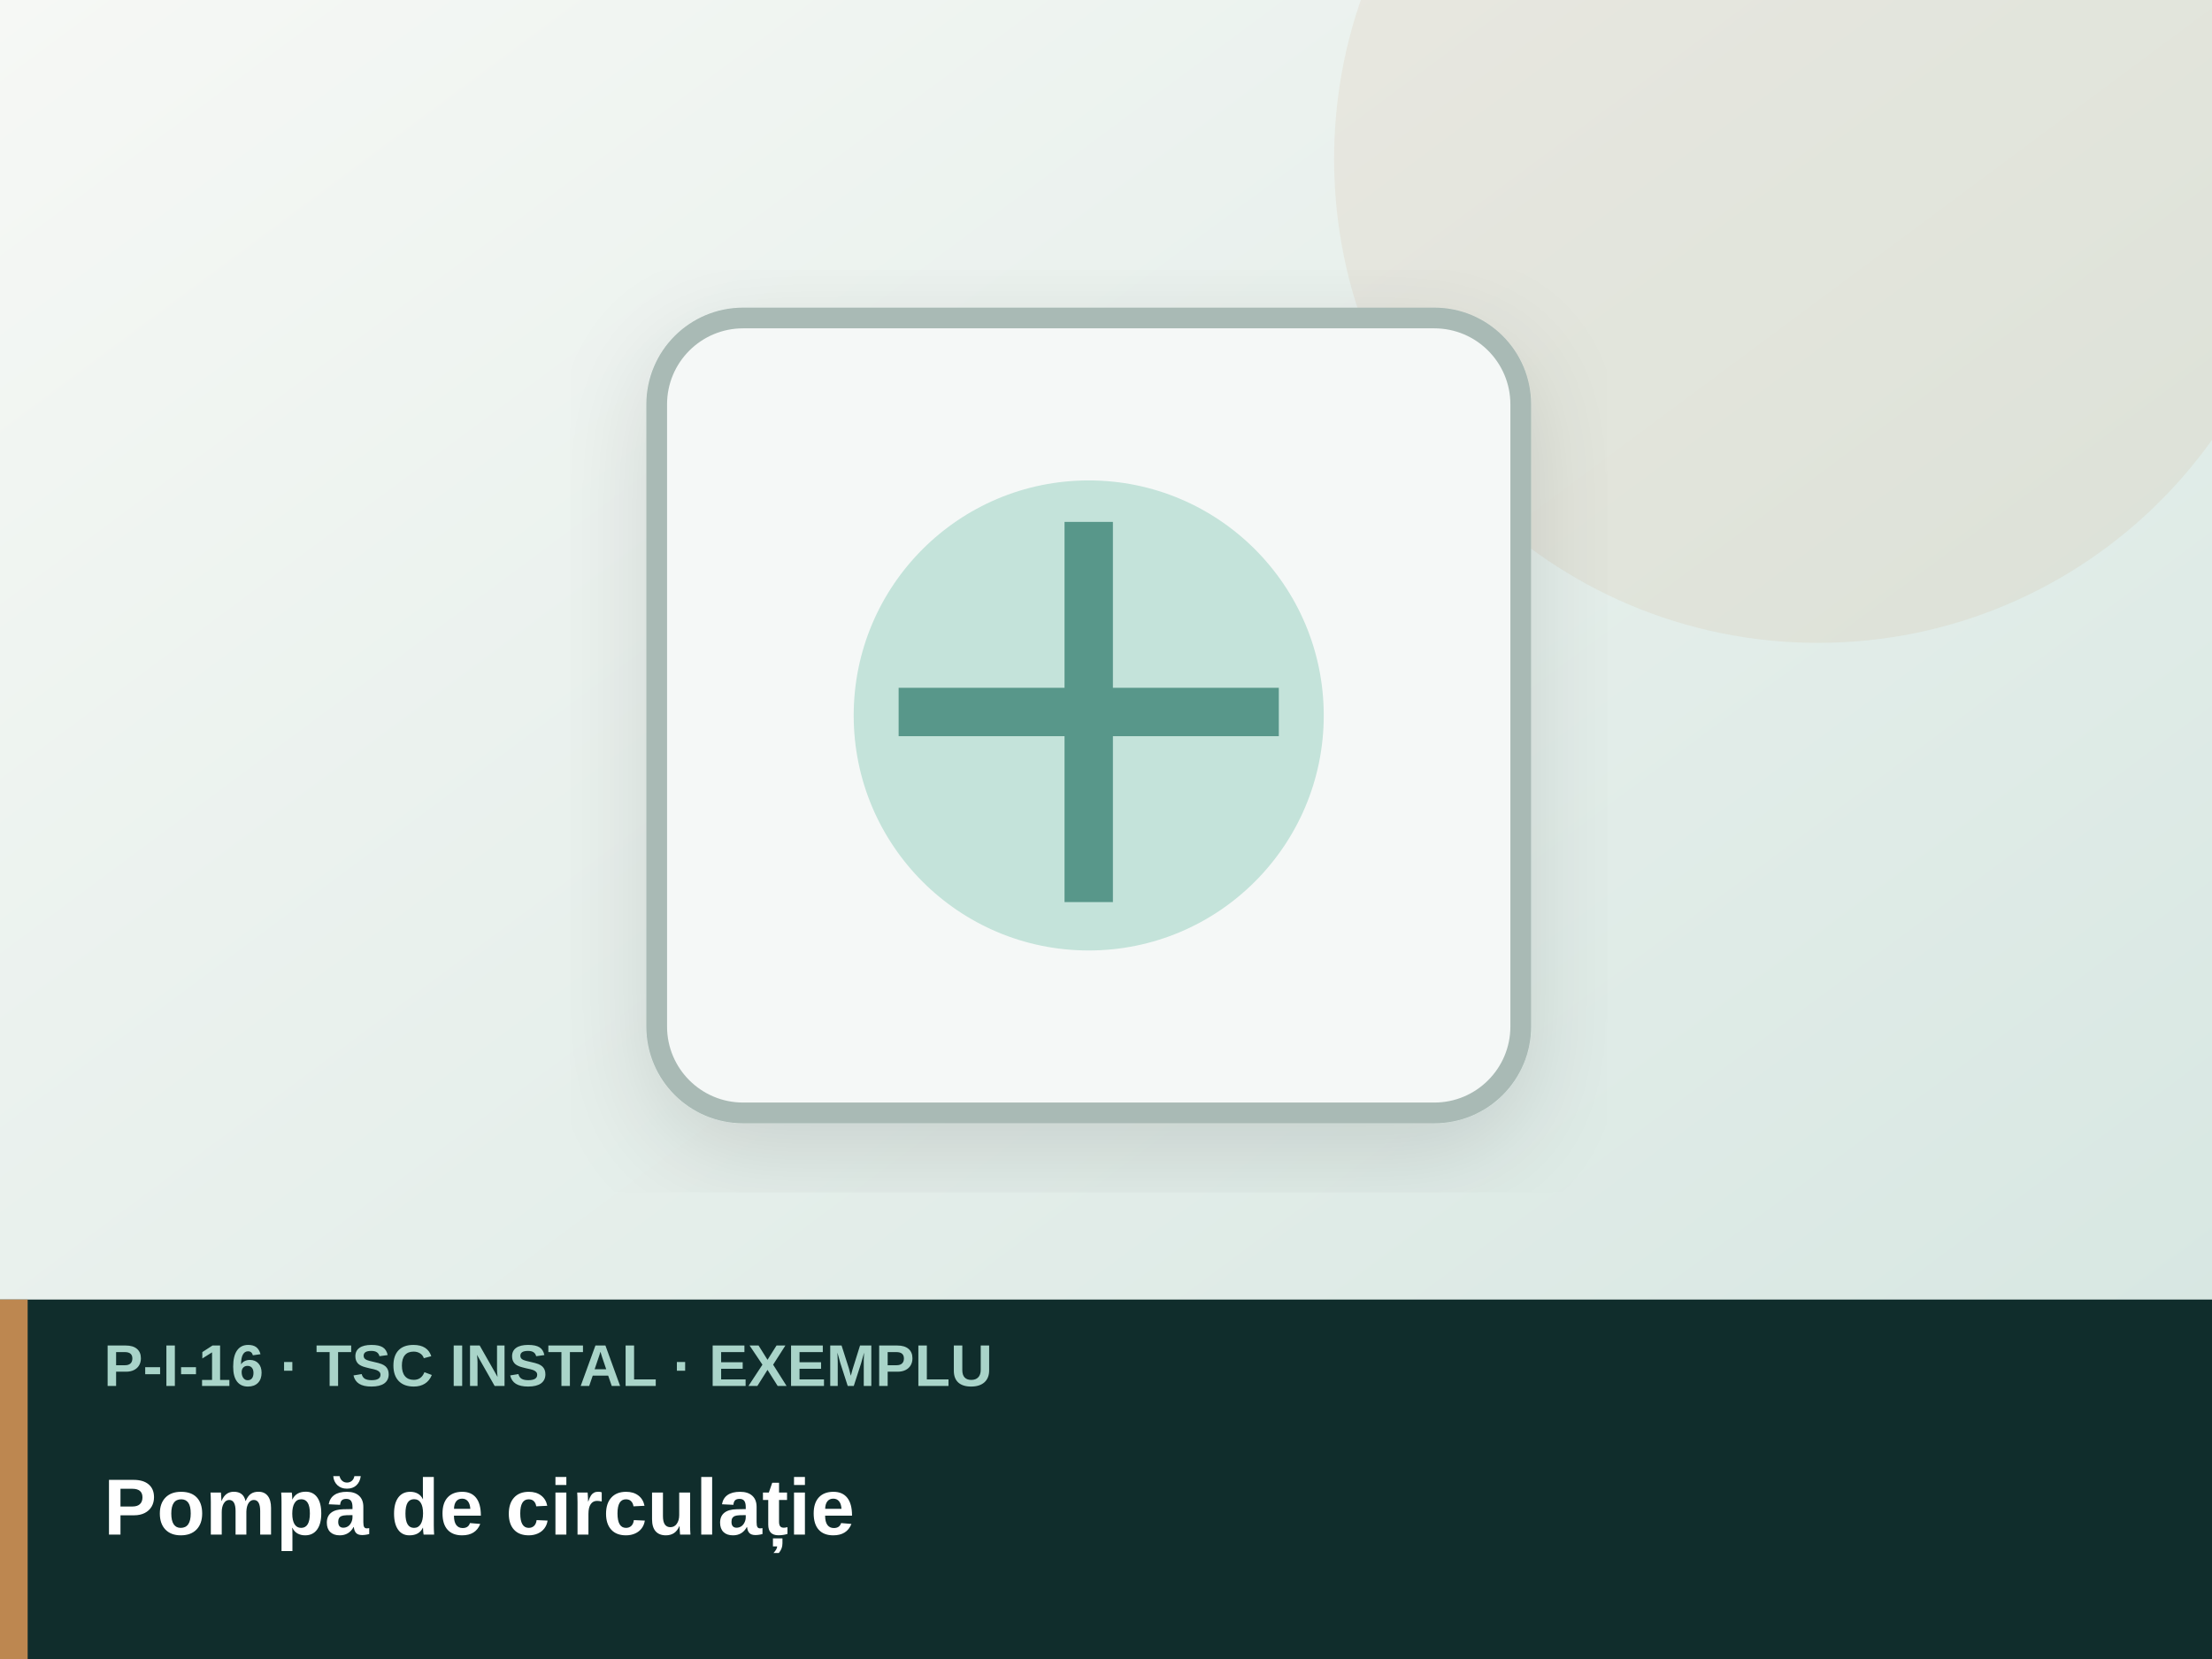
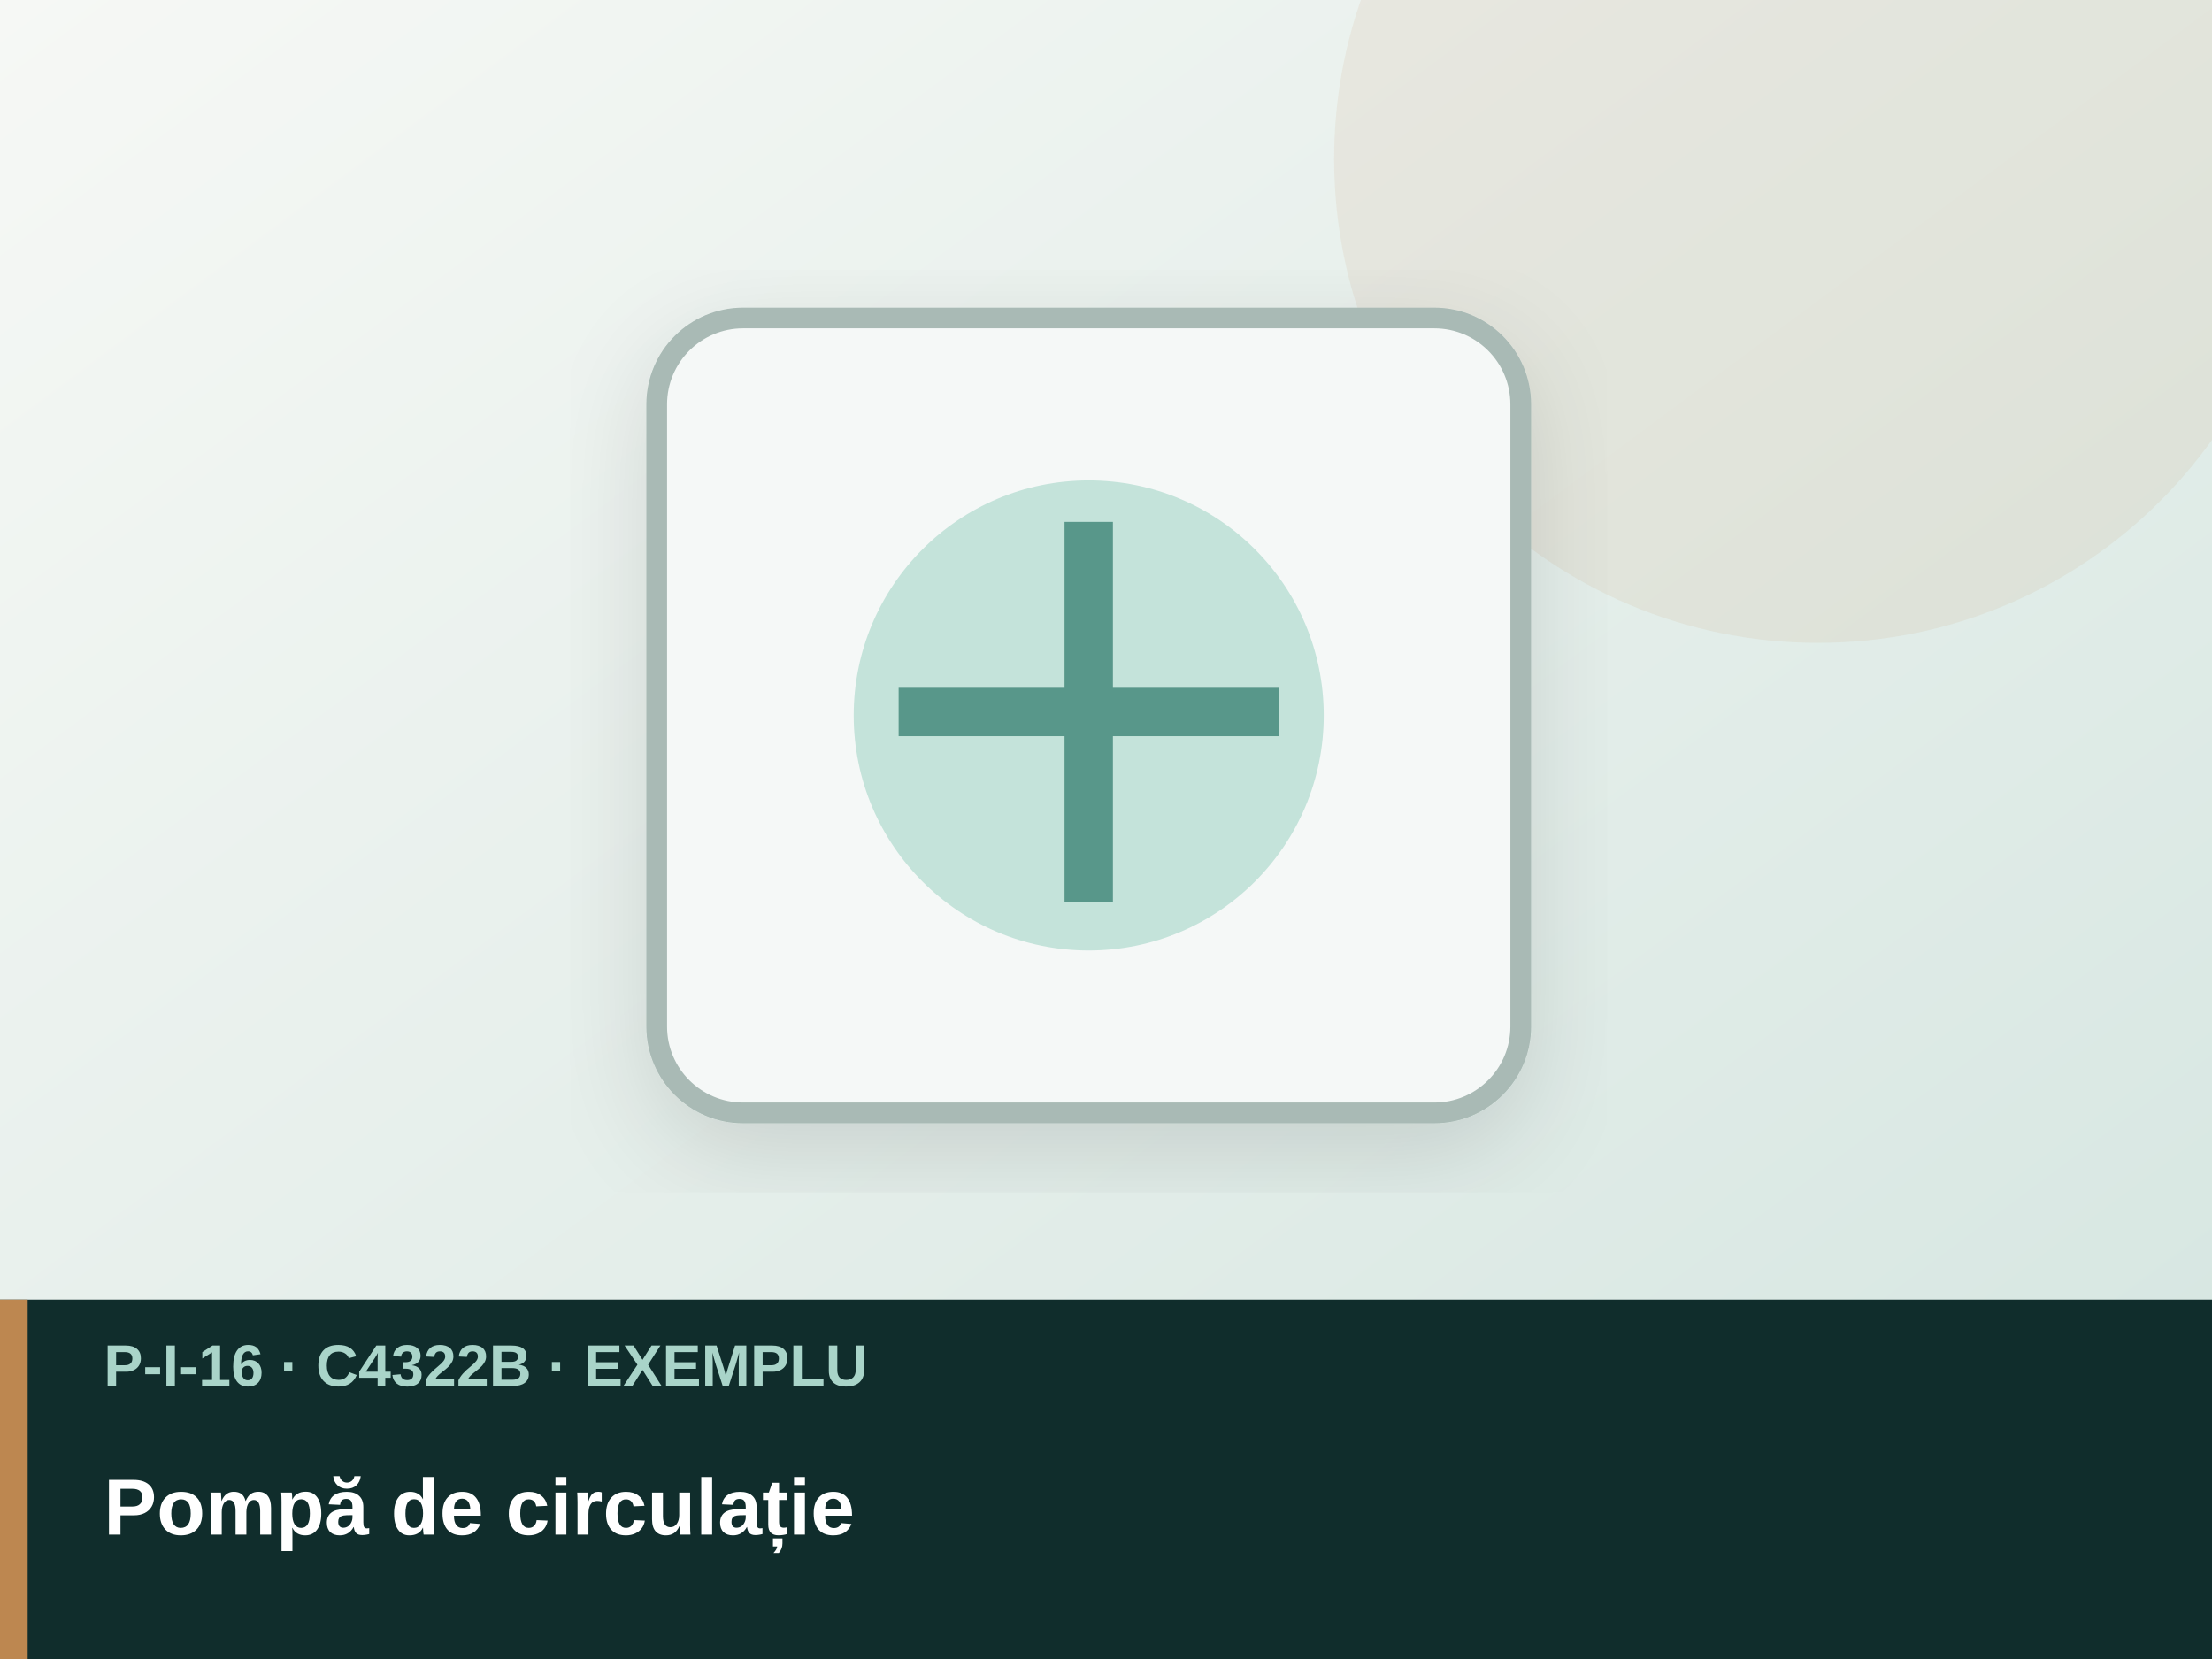
<svg xmlns="http://www.w3.org/2000/svg" width="640" height="480" viewBox="0 0 640 480" role="img" aria-label="Pompă de circulație — ilustrație demonstrativă">
  <defs>
    <linearGradient id="bg" x1="0" y1="0" x2="1" y2="1">
      <stop stop-color="#f6f8f5" />
      <stop offset="1" stop-color="#d4e5e0" />
    </linearGradient>
    <filter id="shadow">
      <feDropShadow dx="0" dy="9" stdDeviation="14" flood-opacity=".12" />
    </filter>
  </defs>
  <rect width="640" height="480" fill="url(#bg)" />
  <circle cx="526" cy="46" r="140" fill="#bd8750" opacity=".1" />
  <g filter="url(#shadow)">
    <rect x="190" y="92" width="250" height="230" rx="25" fill="#f5f8f7" stroke="#a9bab5" stroke-width="6" />
    <circle cx="315" cy="207" r="68" fill="#c4e3da" />
    <path d="M260 206h110m-55-55v110" stroke="#59978a" stroke-width="14" />
  </g>
  <rect y="376" width="640" height="104" fill="#102d2c" />
  <rect y="376" width="8" height="104" fill="#bd8750" />
-   <text x="30" y="401" fill="#a9d4c9" font-family="Arial,sans-serif" font-size="17" font-weight="bold">P-I-16 · TSC INSTAL · EXEMPLU</text>
+   <text x="30" y="401" fill="#a9d4c9" font-family="Arial,sans-serif" font-size="17" font-weight="bold">P-I-16 · C4322B · EXEMPLU</text>
  <text x="30" y="444" fill="#fff" font-family="Arial,sans-serif" font-size="23" font-weight="bold" textLength="247" lengthAdjust="spacingAndGlyphs">Pompă de circulație</text>
</svg>
